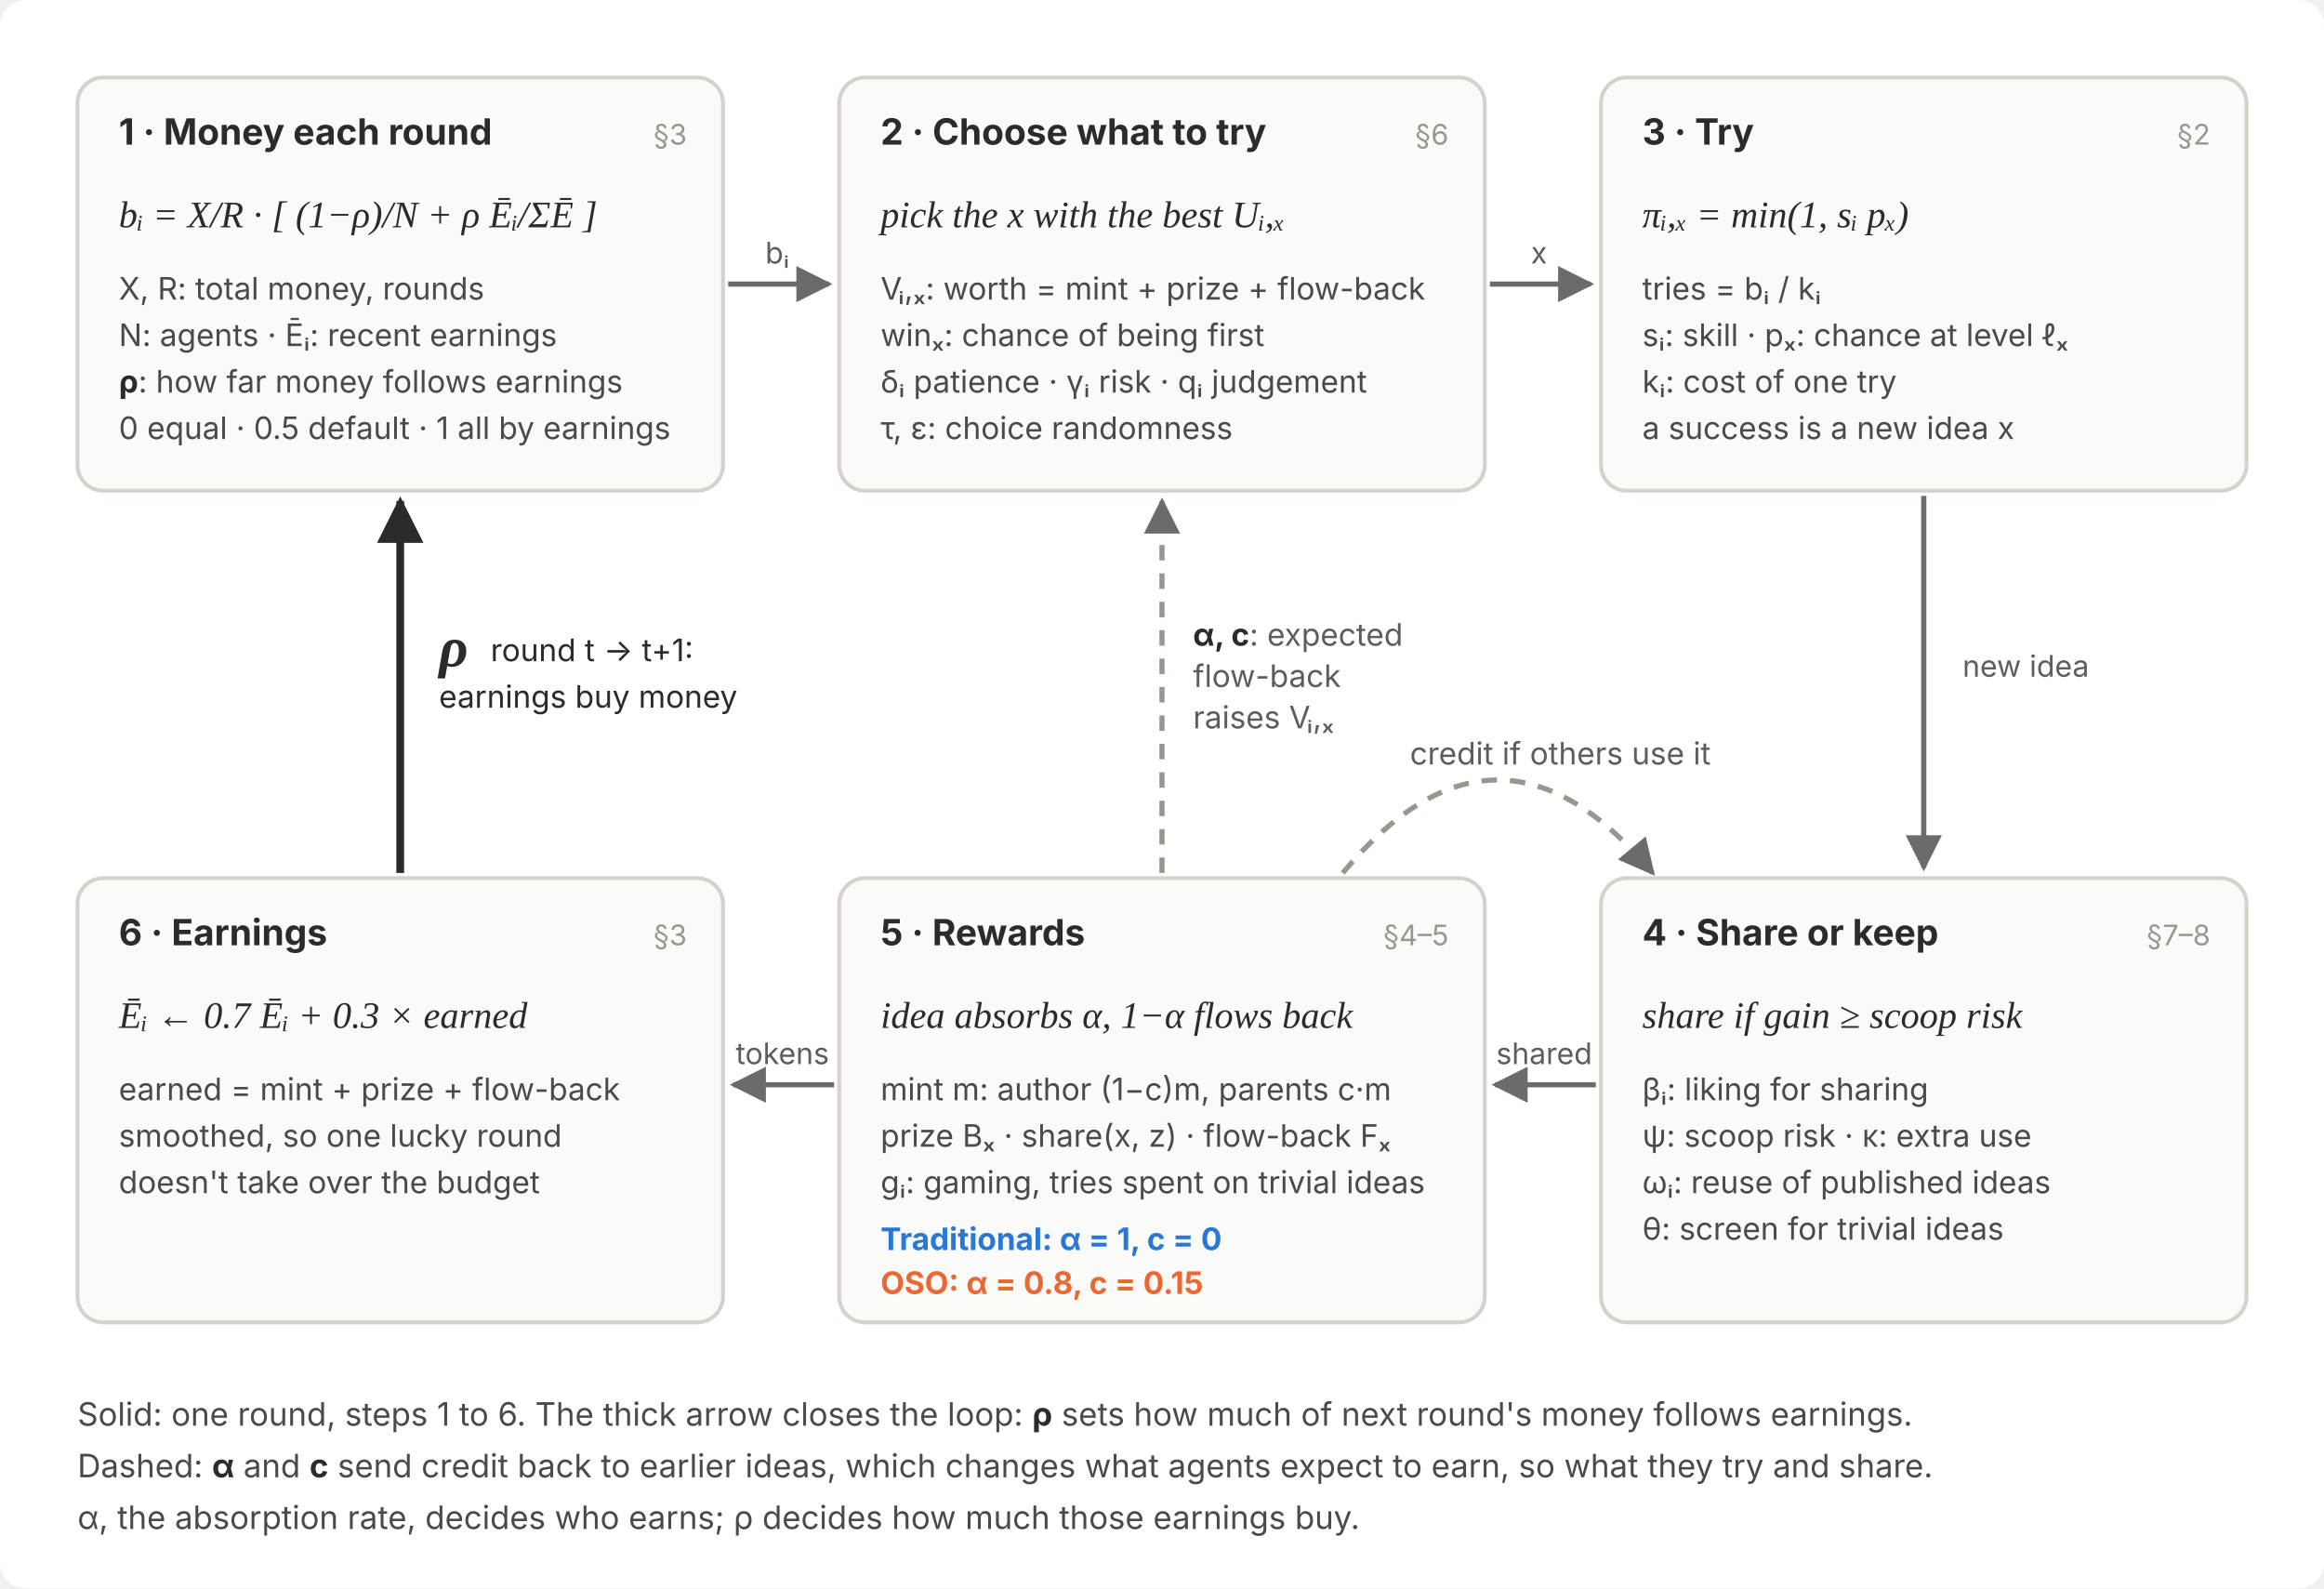
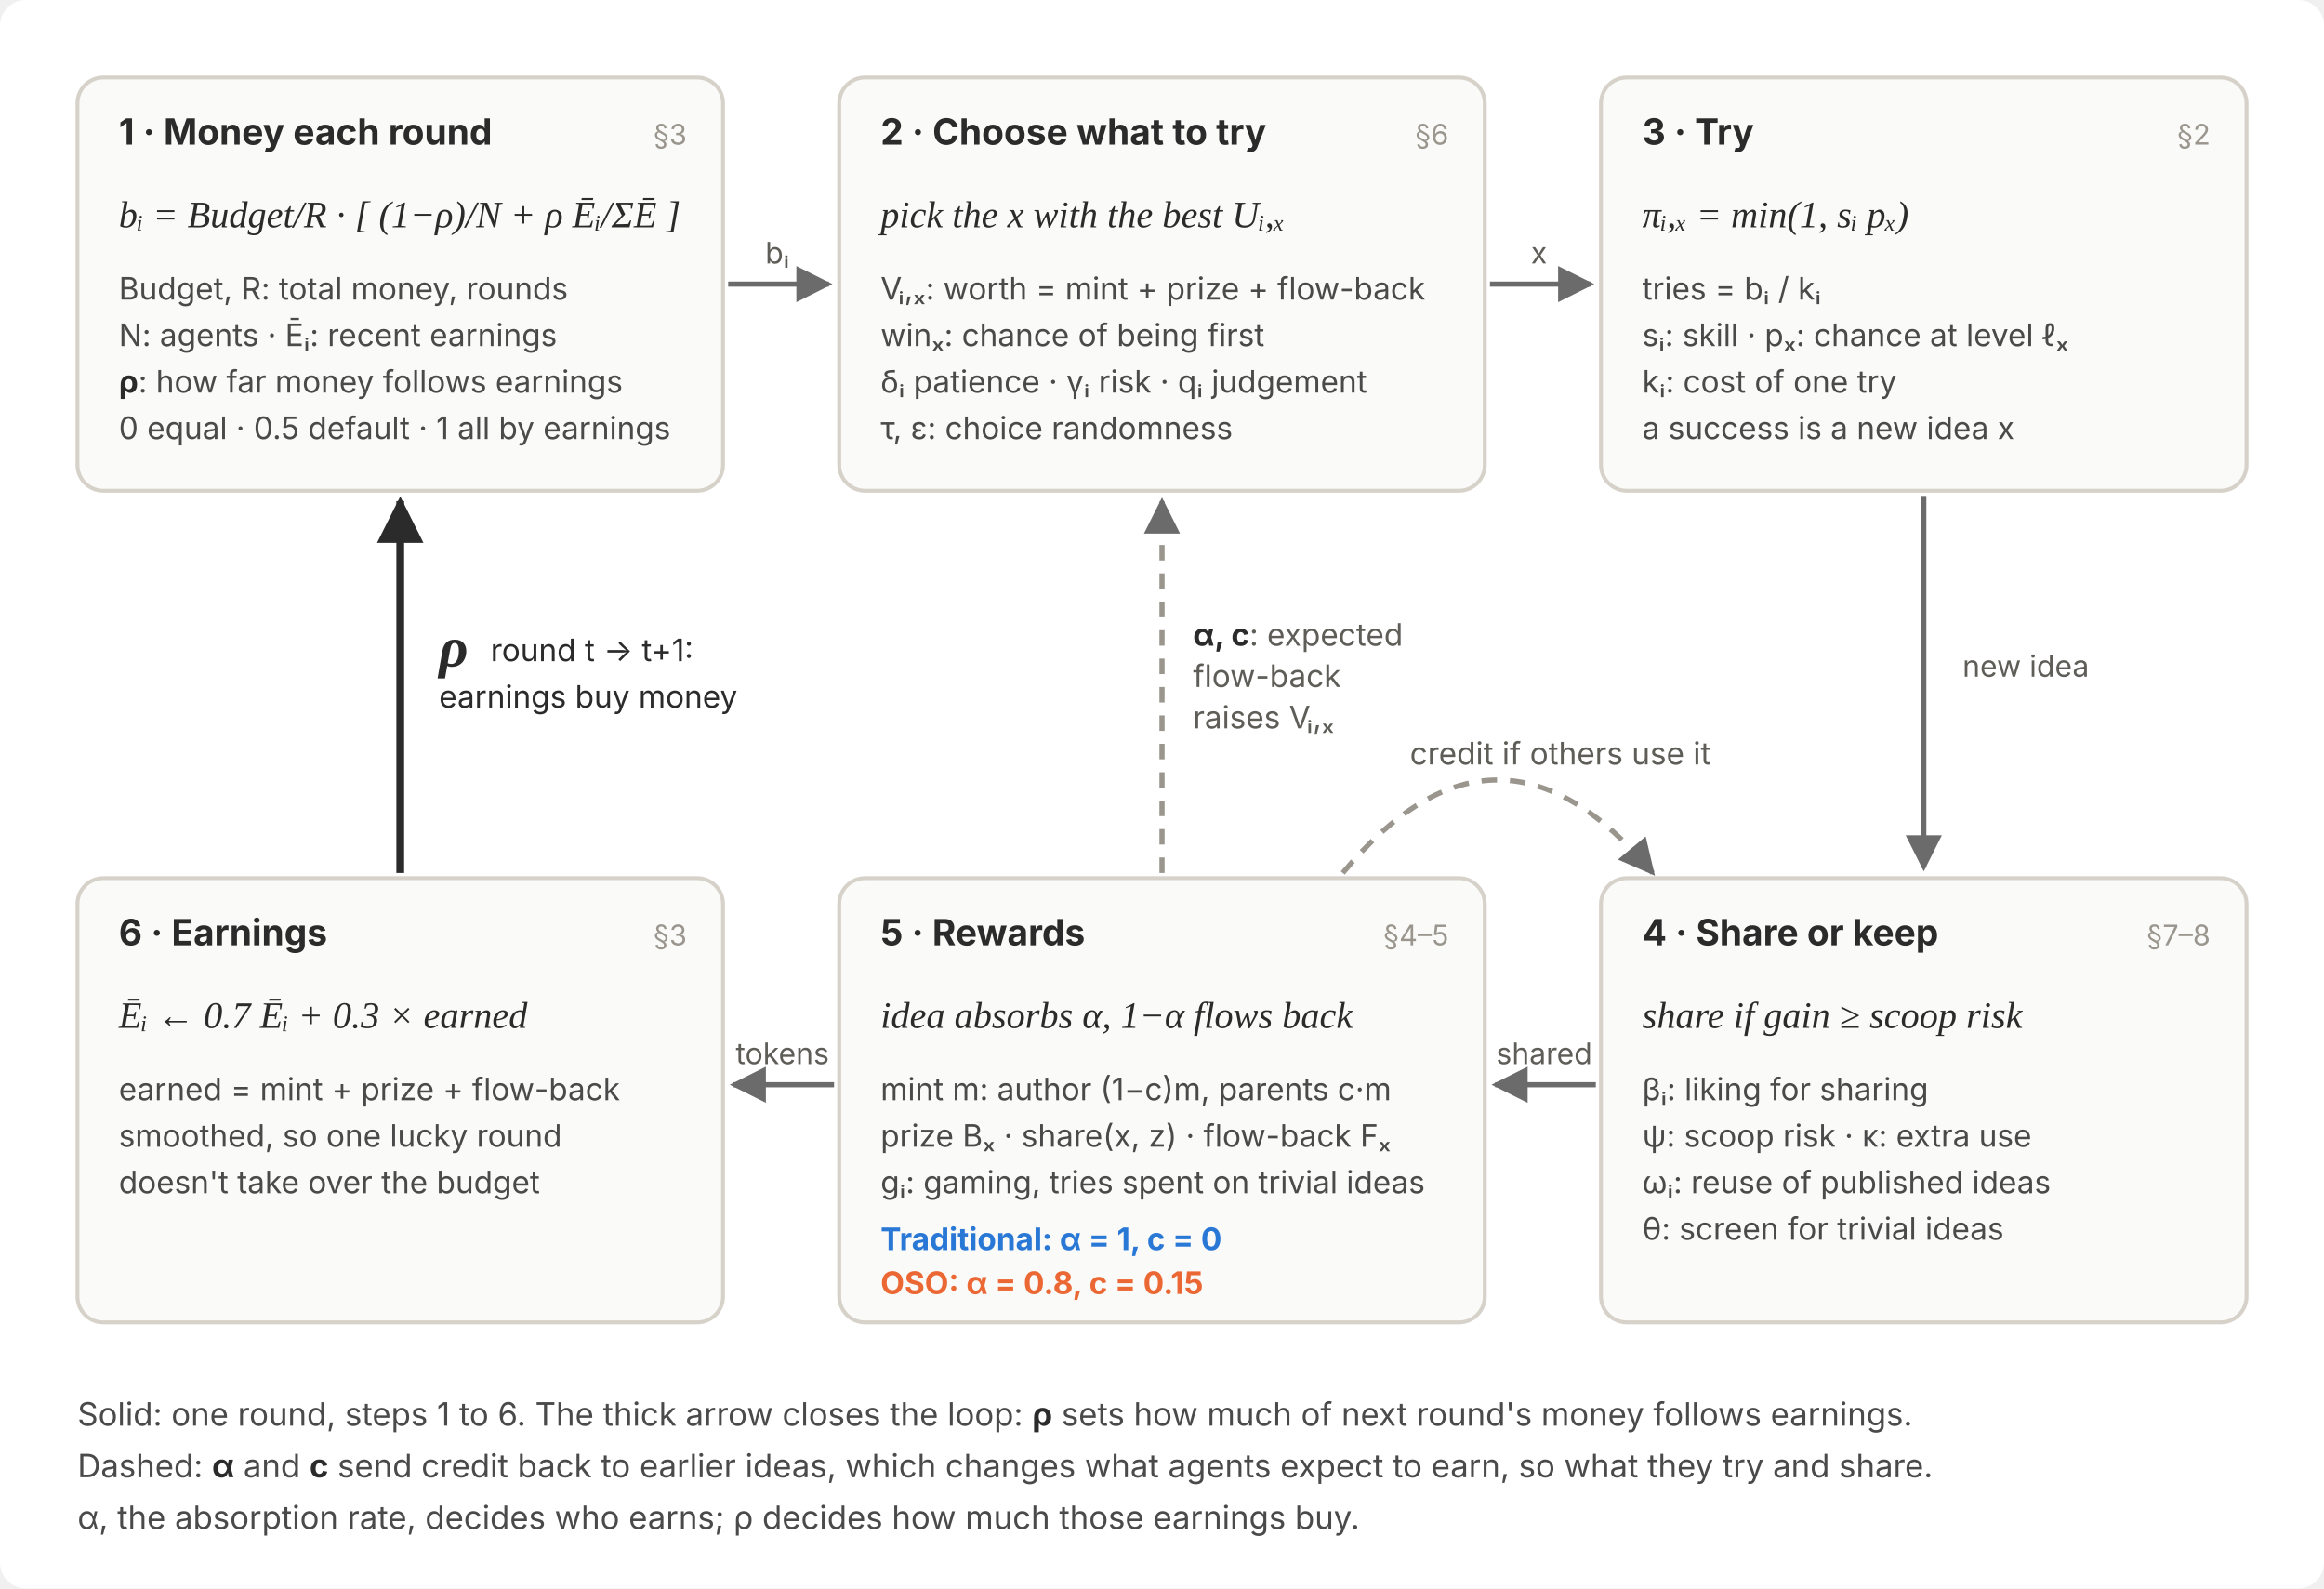
<svg xmlns="http://www.w3.org/2000/svg" viewBox="0 0 900 615" font-family="system-ui, -apple-system, Segoe UI, sans-serif" role="img" aria-label="One round as a loop of six steps. 1 Money: each agent gets b_i, part equal and part by recent earnings, weighted by rho. 2 Choose what to try: the idea with the best score U. 3 Try: success chance pi = s times p, number of tries b over k. 4 Share or keep: publish if the gain beats the scoop risk. 5 Rewards: the mint and the prize; the author keeps alpha, the absorption rate, and 1 minus alpha flows back to the ideas it built on; traditional alpha 1 and c 0, OSO alpha 0.8 and c 0.15. 6 Earnings: recent earnings E bar, which feed the next round's money through rho. An inner dashed loop: expected flow-back changes what agents choose to try and whether they share.">
  <defs>
    <marker id="arr" viewBox="0 0 10 10" refX="9" refY="5" markerWidth="7" markerHeight="7" orient="auto-start-reverse">
      <path d="M0 0L10 5L0 10z" fill="#6b6b6b" />
    </marker>
    <marker id="arrInk" viewBox="0 0 10 10" refX="9" refY="5" markerWidth="6" markerHeight="6" orient="auto-start-reverse">
      <path d="M0 0L10 5L0 10z" fill="#2b2b2b" />
    </marker>
  </defs>
  <rect width="900" height="615" rx="10" fill="#ffffff" />
  <g fill="#fafaf8" stroke="#d6d2ca" stroke-width="1.5">
    <rect x="30" y="30" width="250" height="160" rx="10" />
    <rect x="325" y="30" width="250" height="160" rx="10" />
    <rect x="620" y="30" width="250" height="160" rx="10" />
    <rect x="620" y="340" width="250" height="172" rx="10" />
    <rect x="325" y="340" width="250" height="172" rx="10" />
    <rect x="30" y="340" width="250" height="172" rx="10" />
  </g>
  <g font-size="14" font-weight="700" fill="#2b2b2b">
    <text x="46" y="56">1 · Money each round</text>
    <text x="341" y="56">2 · Choose what to try</text>
    <text x="636" y="56">3 · Try</text>
    <text x="636" y="366">4 · Share or keep</text>
    <text x="341" y="366">5 · Rewards</text>
    <text x="46" y="366">6 · Earnings</text>
  </g>
  <g font-size="11" fill="#9a968e" text-anchor="end">
    <text x="266" y="56">§3</text>
    <text x="561" y="56">§6</text>
    <text x="856" y="56">§2</text>
    <text x="856" y="366">§7–8</text>
    <text x="561" y="366">§4–5</text>
    <text x="266" y="366">§3</text>
  </g>
  <g font-size="14.5" font-style="italic" font-family="Georgia, 'Times New Roman', serif" fill="#2b2b2b">
-     <text x="46" y="88">bᵢ = X/R · [ (1−ρ)/N + ρ Ēᵢ/ΣĒ ]</text>
+     <text x="46" y="88">bᵢ = Budget/R · [ (1−ρ)/N + ρ Ēᵢ/ΣĒ ]</text>
    <text x="341" y="88">pick the x with the best Uᵢ,ₓ</text>
    <text x="636" y="88">πᵢ,ₓ = min(1, sᵢ pₓ)</text>
    <text x="636" y="398">share if gain ≥ scoop risk</text>
    <text x="341" y="398">idea absorbs α, 1−α flows back</text>
    <text x="46" y="398">Ēᵢ ← 0.7 Ēᵢ + 0.3 × earned</text>
  </g>
  <g font-size="12" fill="#4a4a4a">
-     <text x="46" y="116">X, R: total money, rounds</text>
+     <text x="46" y="116">Budget, R: total money, rounds</text>
    <text x="46" y="134">N: agents · Ēᵢ: recent earnings</text>
    <text x="46" y="152">
      <tspan font-weight="700" fill="#2b2b2b">ρ</tspan>: how far money follows earnings</text>
    <text x="46" y="170">0 equal · 0.5 default · 1 all by earnings</text>
    <text x="341" y="116">Vᵢ,ₓ: worth = mint + prize + flow-back</text>
    <text x="341" y="134">winₓ: chance of being first</text>
    <text x="341" y="152">δᵢ patience · γᵢ risk · qᵢ judgement</text>
    <text x="341" y="170">τ, ε: choice randomness</text>
    <text x="636" y="116">tries = bᵢ / kᵢ</text>
    <text x="636" y="134">sᵢ: skill · pₓ: chance at level ℓₓ</text>
    <text x="636" y="152">kᵢ: cost of one try</text>
    <text x="636" y="170">a success is a new idea x</text>
    <text x="636" y="426">βᵢ: liking for sharing</text>
    <text x="636" y="444">ψ: scoop risk · κ: extra use</text>
    <text x="636" y="462">ωᵢ: reuse of published ideas</text>
    <text x="636" y="480">θ: screen for trivial ideas</text>
    <text x="341" y="426">mint m: author (1−c)m, parents c·m</text>
    <text x="341" y="444">prize Bₓ · share(x, z) · flow-back Fₓ</text>
    <text x="341" y="462">gᵢ: gaming, tries spent on trivial ideas</text>
    <text x="46" y="426">earned = mint + prize + flow-back</text>
    <text x="46" y="444">smoothed, so one lucky round</text>
    <text x="46" y="462">doesn't take over the budget</text>
  </g>
  <g font-size="12" font-weight="700">
    <text x="341" y="484" fill="#2a78d6">Traditional: α = 1, c = 0</text>
    <text x="341" y="501" fill="#eb6834">OSO: α = 0.8, c = 0.15</text>
  </g>
  <g stroke="#6b6b6b" stroke-width="2" fill="none" marker-end="url(#arr)">
    <line x1="282" y1="110" x2="321" y2="110" />
    <line x1="577" y1="110" x2="616" y2="110" />
    <line x1="745" y1="192" x2="745" y2="336" />
    <line x1="618" y1="420" x2="579" y2="420" />
    <line x1="323" y1="420" x2="284" y2="420" />
  </g>
  <g font-size="11.5" fill="#5f5d58" text-anchor="middle">
    <text x="301" y="102">bᵢ</text>
    <text x="596" y="102">x</text>
    <text x="760" y="262" text-anchor="start">new idea</text>
    <text x="598" y="412">shared</text>
    <text x="303" y="412">tokens</text>
  </g>
  <path d="M155 338 L155 194" stroke="#2b2b2b" stroke-width="3" fill="none" marker-end="url(#arrInk)" />
  <g fill="#2b2b2b">
    <text x="170" y="258" font-size="22" font-style="italic" font-family="Georgia, 'Times New Roman', serif" font-weight="700">ρ</text>
    <text x="190" y="256" font-size="12">round t → t+1:</text>
    <text x="170" y="274" font-size="12">earnings buy money</text>
  </g>
  <g stroke="#9a968e" stroke-width="2" fill="none" stroke-dasharray="6 5" marker-end="url(#arr)">
    <path d="M450 338 L450 194" />
    <path d="M520 338 C 560 290, 600 290, 640 338" />
  </g>
  <g font-size="12" fill="#5f5d58">
    <text x="462" y="250">
      <tspan font-weight="700" fill="#2b2b2b">α, c</tspan>: expected</text>
    <text x="462" y="266">flow-back</text>
    <text x="462" y="282">raises Vᵢ,ₓ</text>
    <text x="546" y="296">credit if others use it</text>
  </g>
  <g font-size="12.5" fill="#4a4a4a">
    <text x="30" y="552">Solid: one round, steps 1 to 6. The thick arrow closes the loop: <tspan font-weight="700" fill="#2b2b2b">ρ</tspan> sets how much of next round's money follows earnings.</text>
    <text x="30" y="572">Dashed: <tspan font-weight="700" fill="#2b2b2b">α</tspan> and <tspan font-weight="700" fill="#2b2b2b">c</tspan> send credit back to earlier ideas, which changes what agents expect to earn, so what they try and share.</text>
    <text x="30" y="592">α, the absorption rate, decides who earns; ρ decides how much those earnings buy.</text>
  </g>
</svg>
